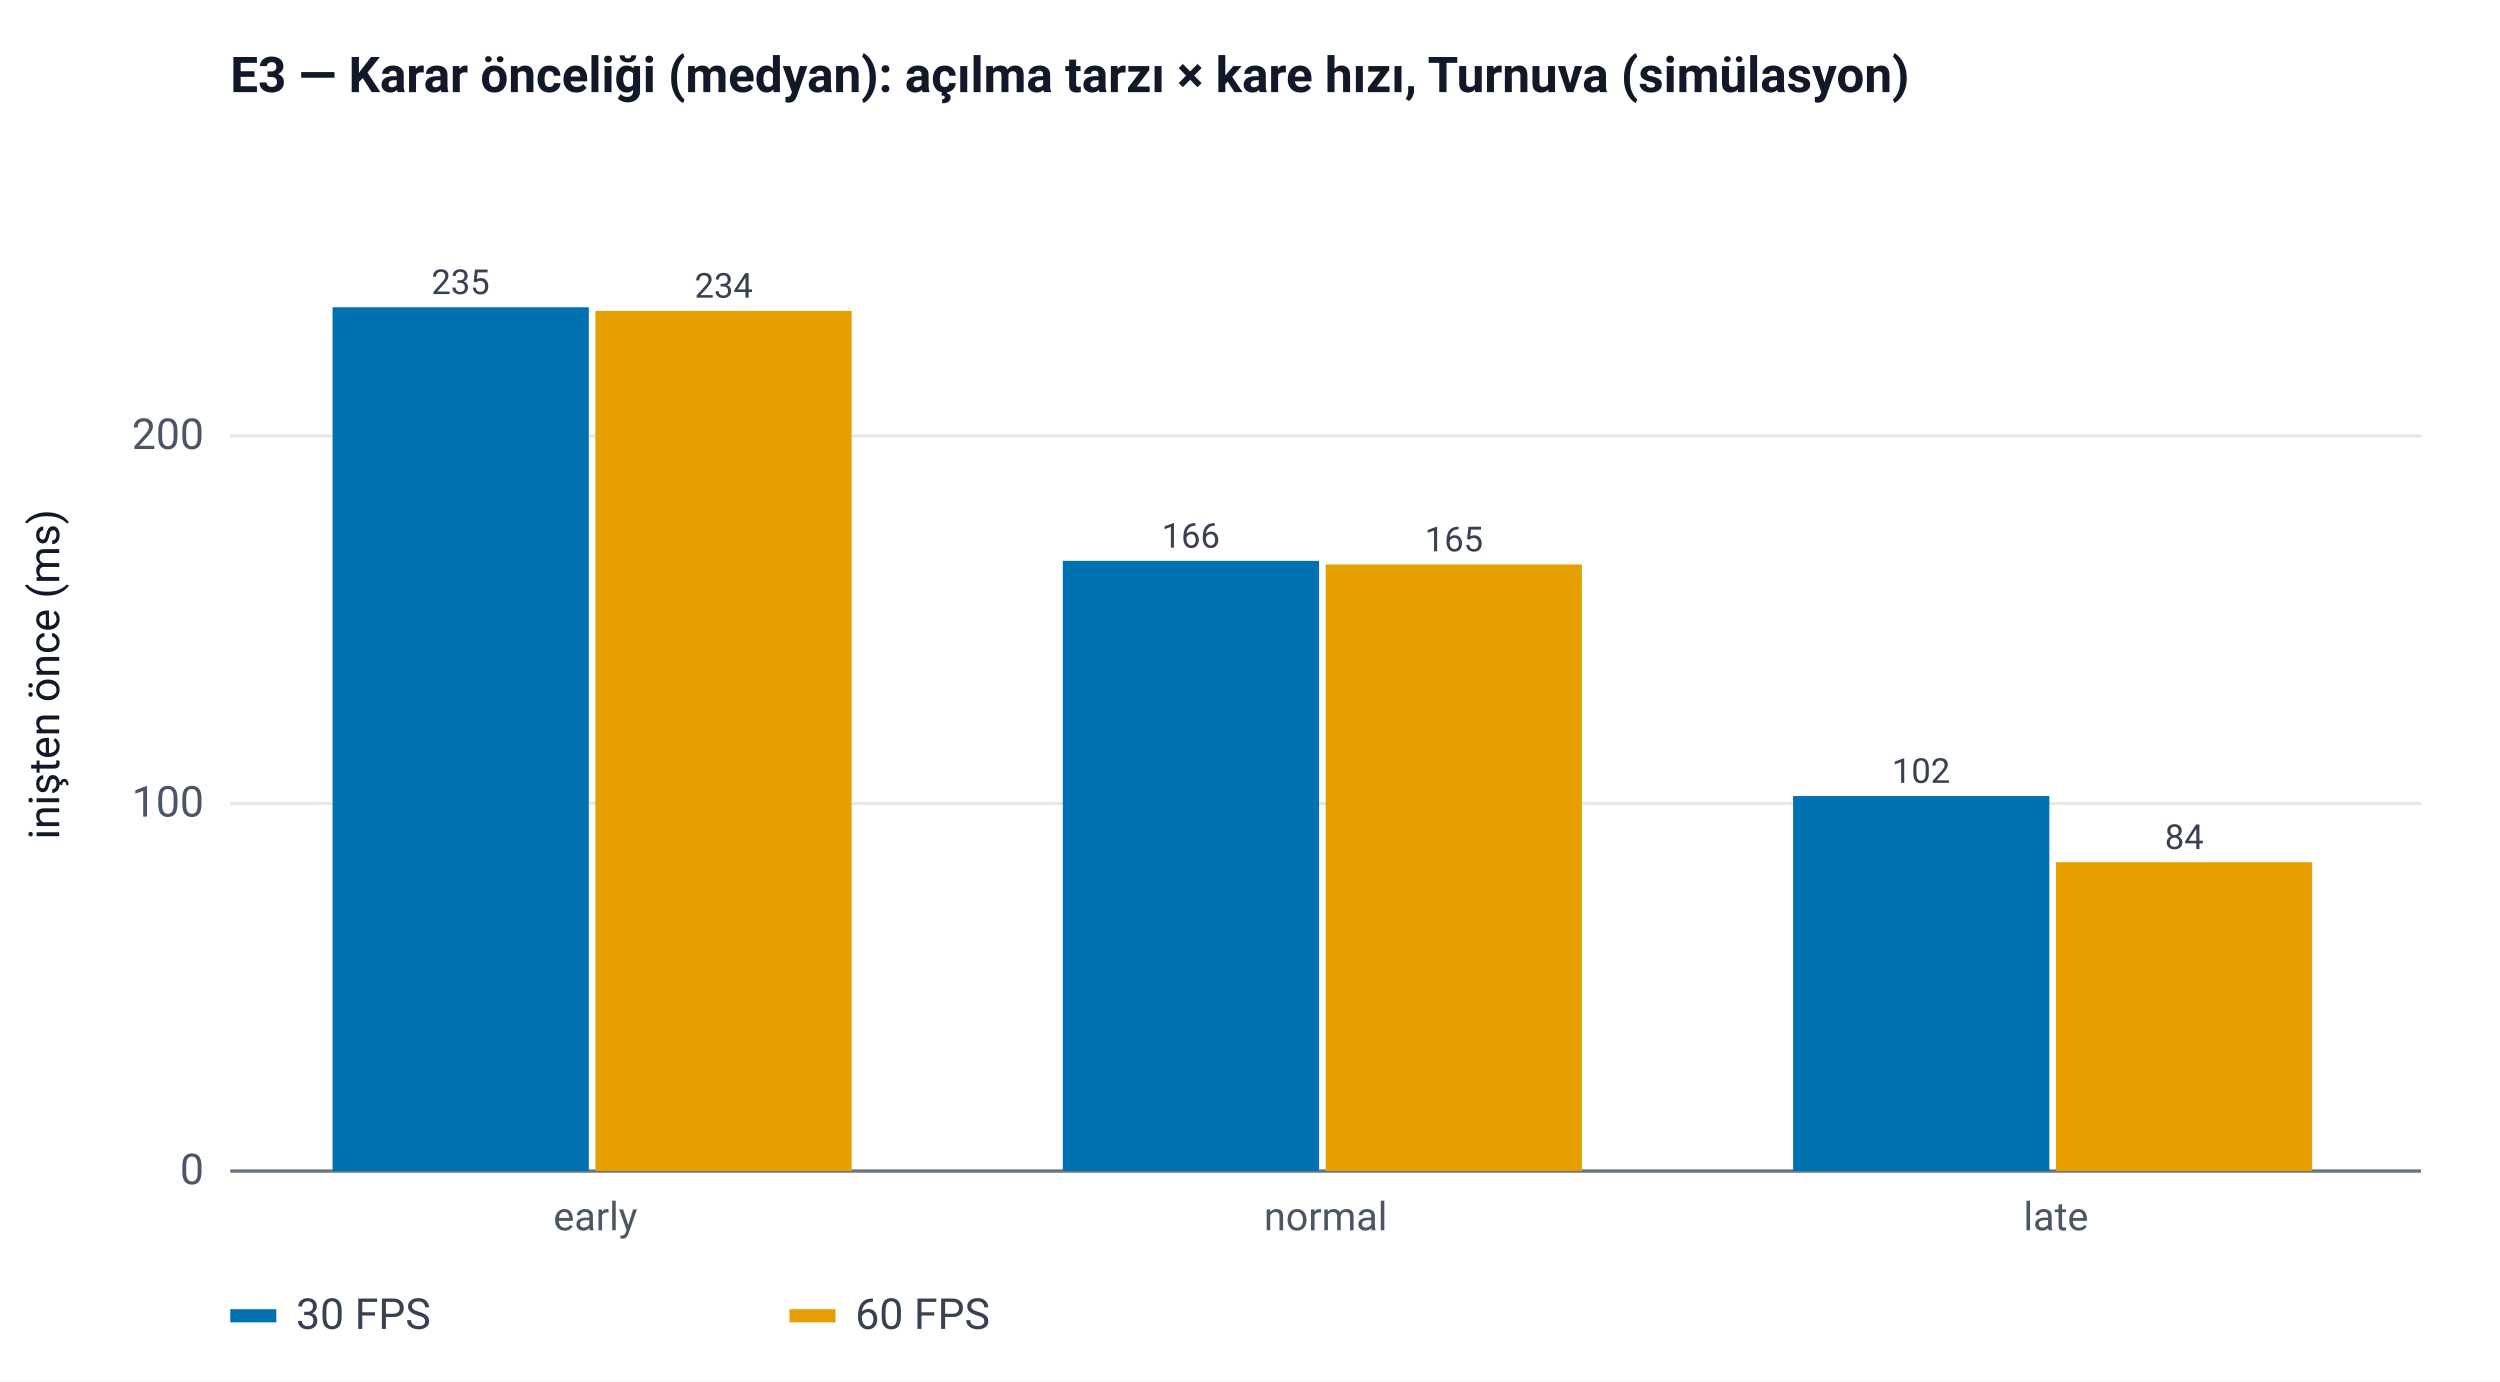
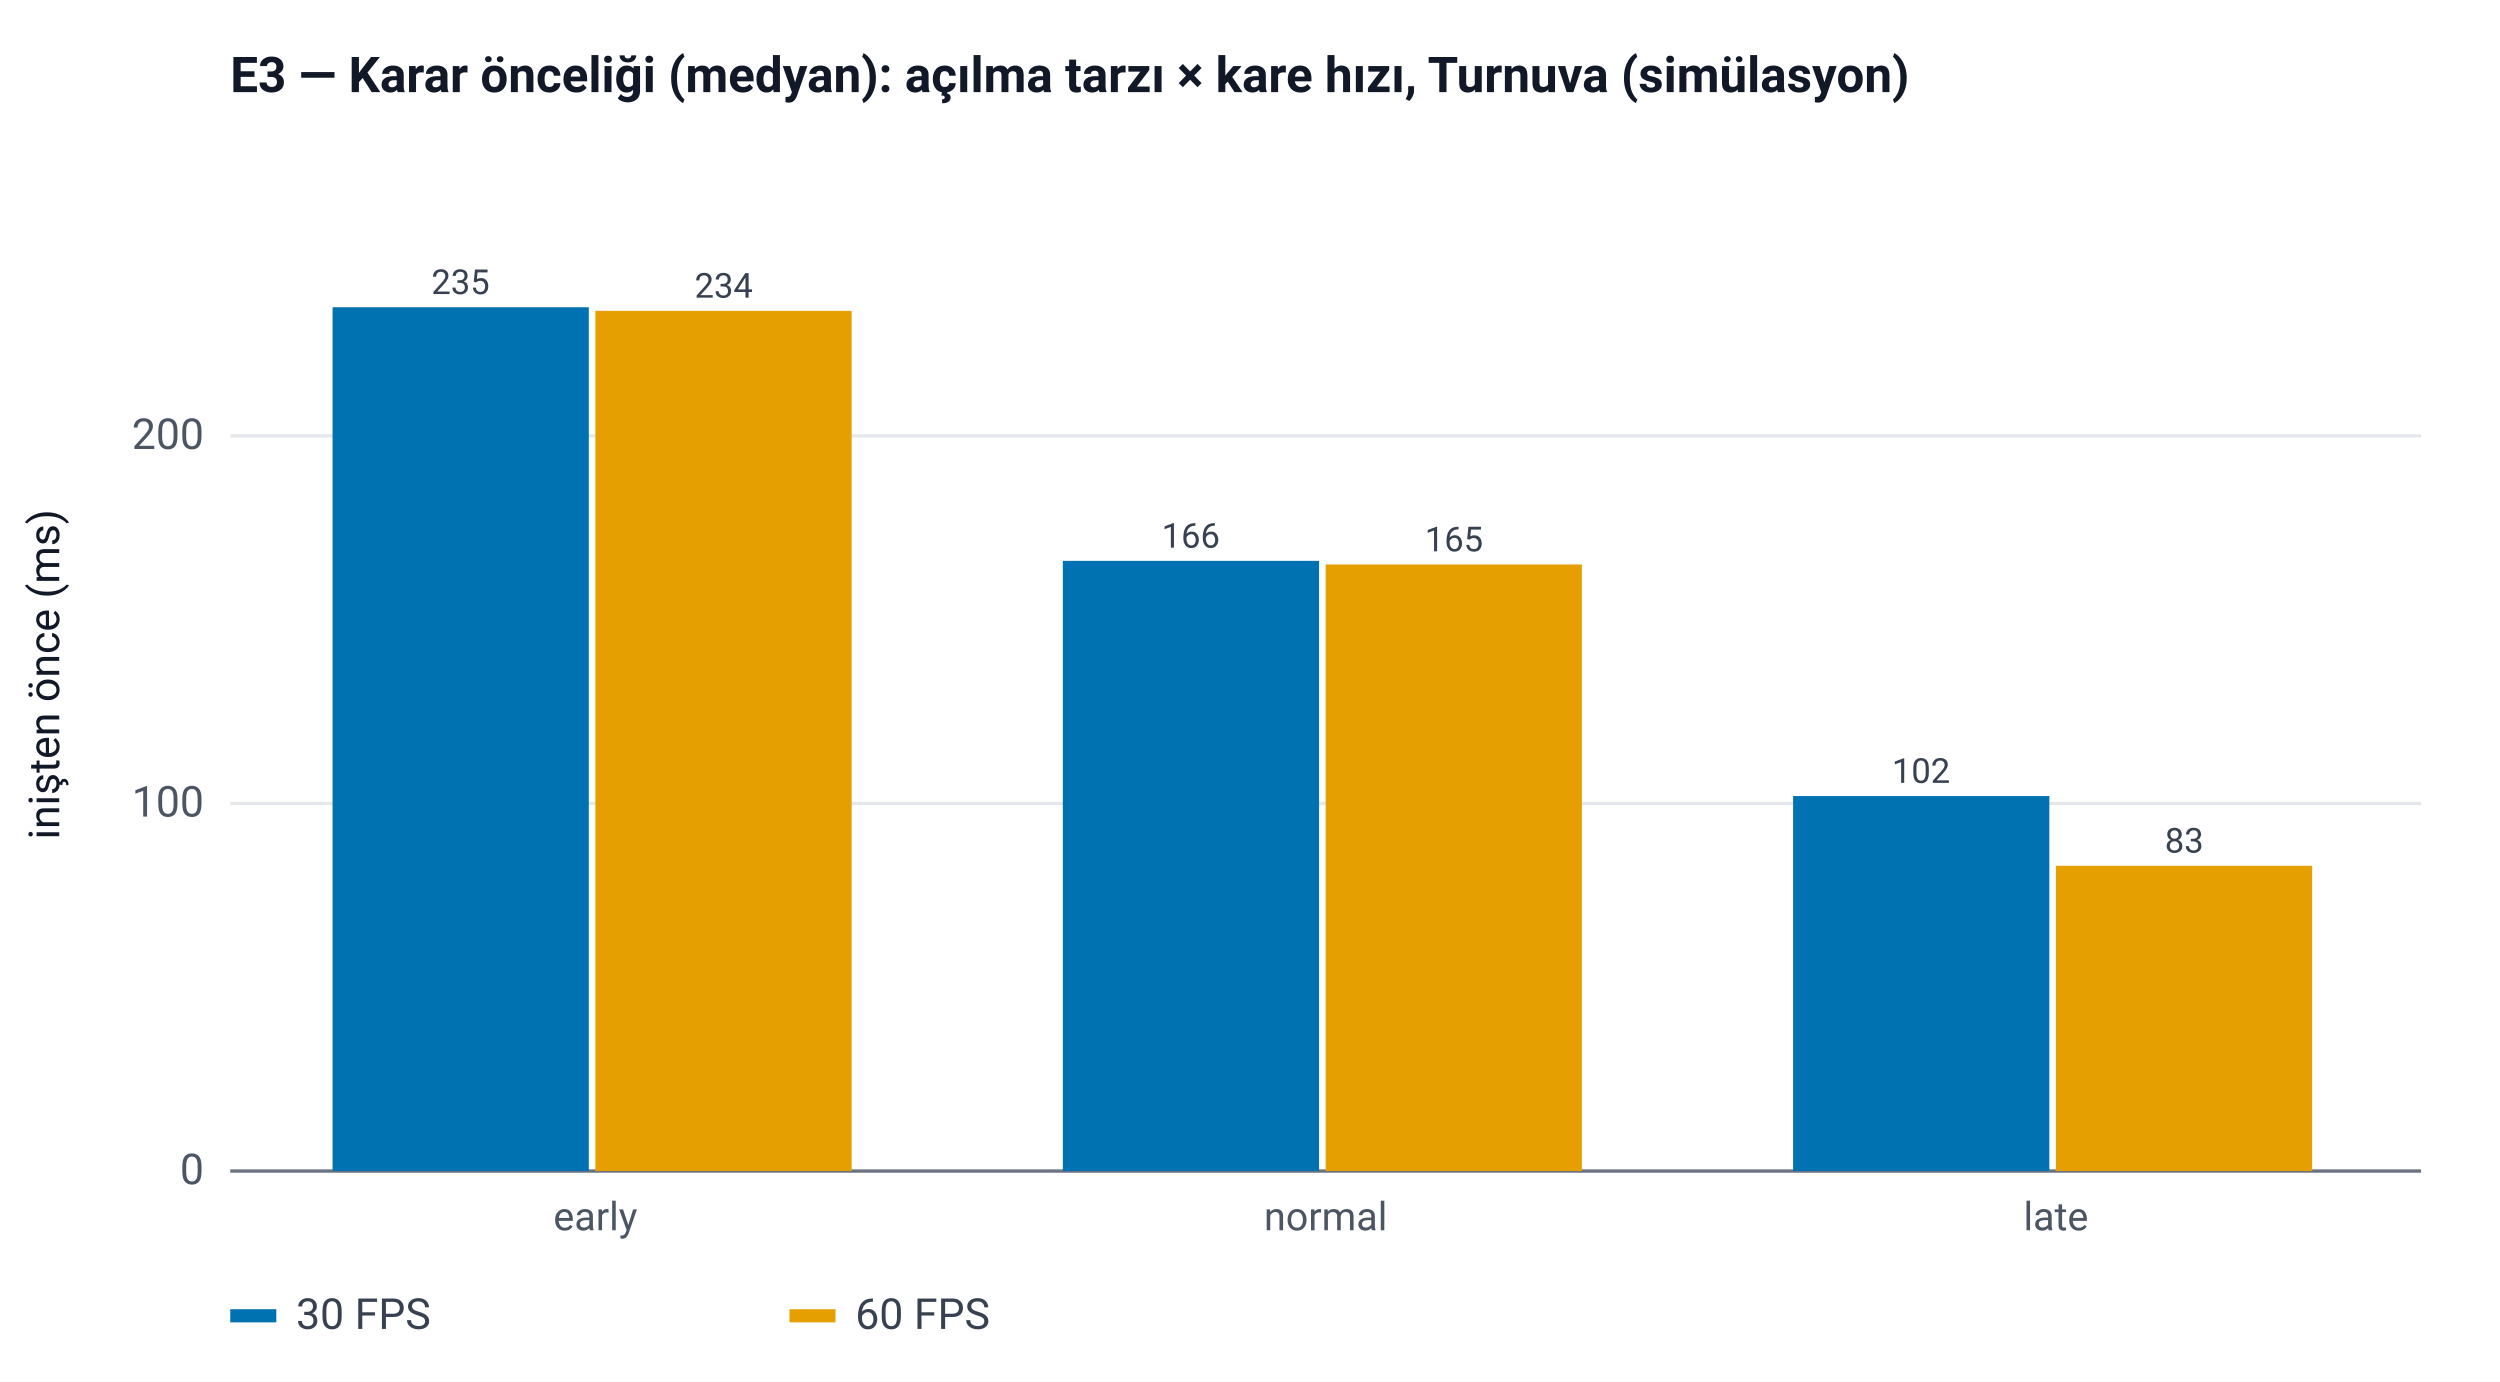
<svg xmlns="http://www.w3.org/2000/svg" viewBox="0 0 760 420" width="760" height="420" role="img" aria-label="E3 — Karar önceliği (medyan): açılma tarzı × kare hızı, Turnuva (simülasyon)" font-family="system-ui, 'Segoe UI', Roboto, sans-serif" font-size="13">
  <rect width="760" height="420" fill="#ffffff" />
  <text x="70" y="28" font-size="15" font-weight="600" fill="#111827">E3 — Karar önceliği (medyan): açılma tarzı × kare hızı, Turnuva (simülasyon)</text>
  <line x1="70" x2="736" y1="356" y2="356" stroke="#e5e7eb" />
  <text x="62" y="360" text-anchor="end" fill="#4b5563">0</text>
  <line x1="70" x2="736" y1="244.252" y2="244.252" stroke="#e5e7eb" />
  <text x="62" y="248.252" text-anchor="end" fill="#4b5563">100</text>
  <line x1="70" x2="736" y1="132.503" y2="132.503" stroke="#e5e7eb" />
  <text x="62" y="136.503" text-anchor="end" fill="#4b5563">200</text>
  <line x1="70" x2="736" y1="356" y2="356" stroke="#6b7280" />
  <text transform="translate(18, 205) rotate(-90)" text-anchor="middle" fill="#111827">inişten önce (ms)</text>
  <rect x="101.1" y="93.4" width="77.9" height="262.6" fill="#0072B2" />
  <text x="140.0" y="89.4" text-anchor="middle" font-size="10.5" fill="#374151">235</text>
  <rect x="181.0" y="94.5" width="77.9" height="261.5" fill="#E69F00" />
  <text x="220.0" y="90.5" text-anchor="middle" font-size="10.5" fill="#374151">234</text>
  <text x="181.0" y="374" text-anchor="middle" fill="#4b5563" font-size="12">early</text>
  <rect x="323.1" y="170.5" width="77.9" height="185.5" fill="#0072B2" />
  <text x="362.0" y="166.5" text-anchor="middle" font-size="10.5" fill="#374151">166</text>
  <rect x="403.0" y="171.6" width="77.9" height="184.4" fill="#E69F00" />
  <text x="442.0" y="167.6" text-anchor="middle" font-size="10.5" fill="#374151">165</text>
  <text x="403.0" y="374" text-anchor="middle" fill="#4b5563" font-size="12">normal</text>
  <rect x="545.1" y="242.0" width="77.9" height="114.0" fill="#0072B2" />
  <text x="584.0" y="238.0" text-anchor="middle" font-size="10.5" fill="#374151">102</text>
-   <rect x="625.0" y="262.1" width="77.9" height="93.9" fill="#E69F00" />
-   <text x="664.0" y="258.1" text-anchor="middle" font-size="10.5" fill="#374151">84</text>
+   <rect x="625.0" y="263.2" width="77.9" height="92.8" fill="#E69F00" />
+   <text x="664.0" y="259.2" text-anchor="middle" font-size="10.5" fill="#374151">83</text>
  <text x="625.0" y="374" text-anchor="middle" fill="#4b5563" font-size="12">late</text>
  <g transform="translate(70, 404)">
    <rect width="14" height="4" y="-6" fill="#0072B2" />
    <text x="20" fill="#374151">30 FPS</text>
  </g>
  <g transform="translate(240, 404)">
    <rect width="14" height="4" y="-6" fill="#E69F00" />
    <text x="20" fill="#374151">60 FPS</text>
  </g>
</svg>
